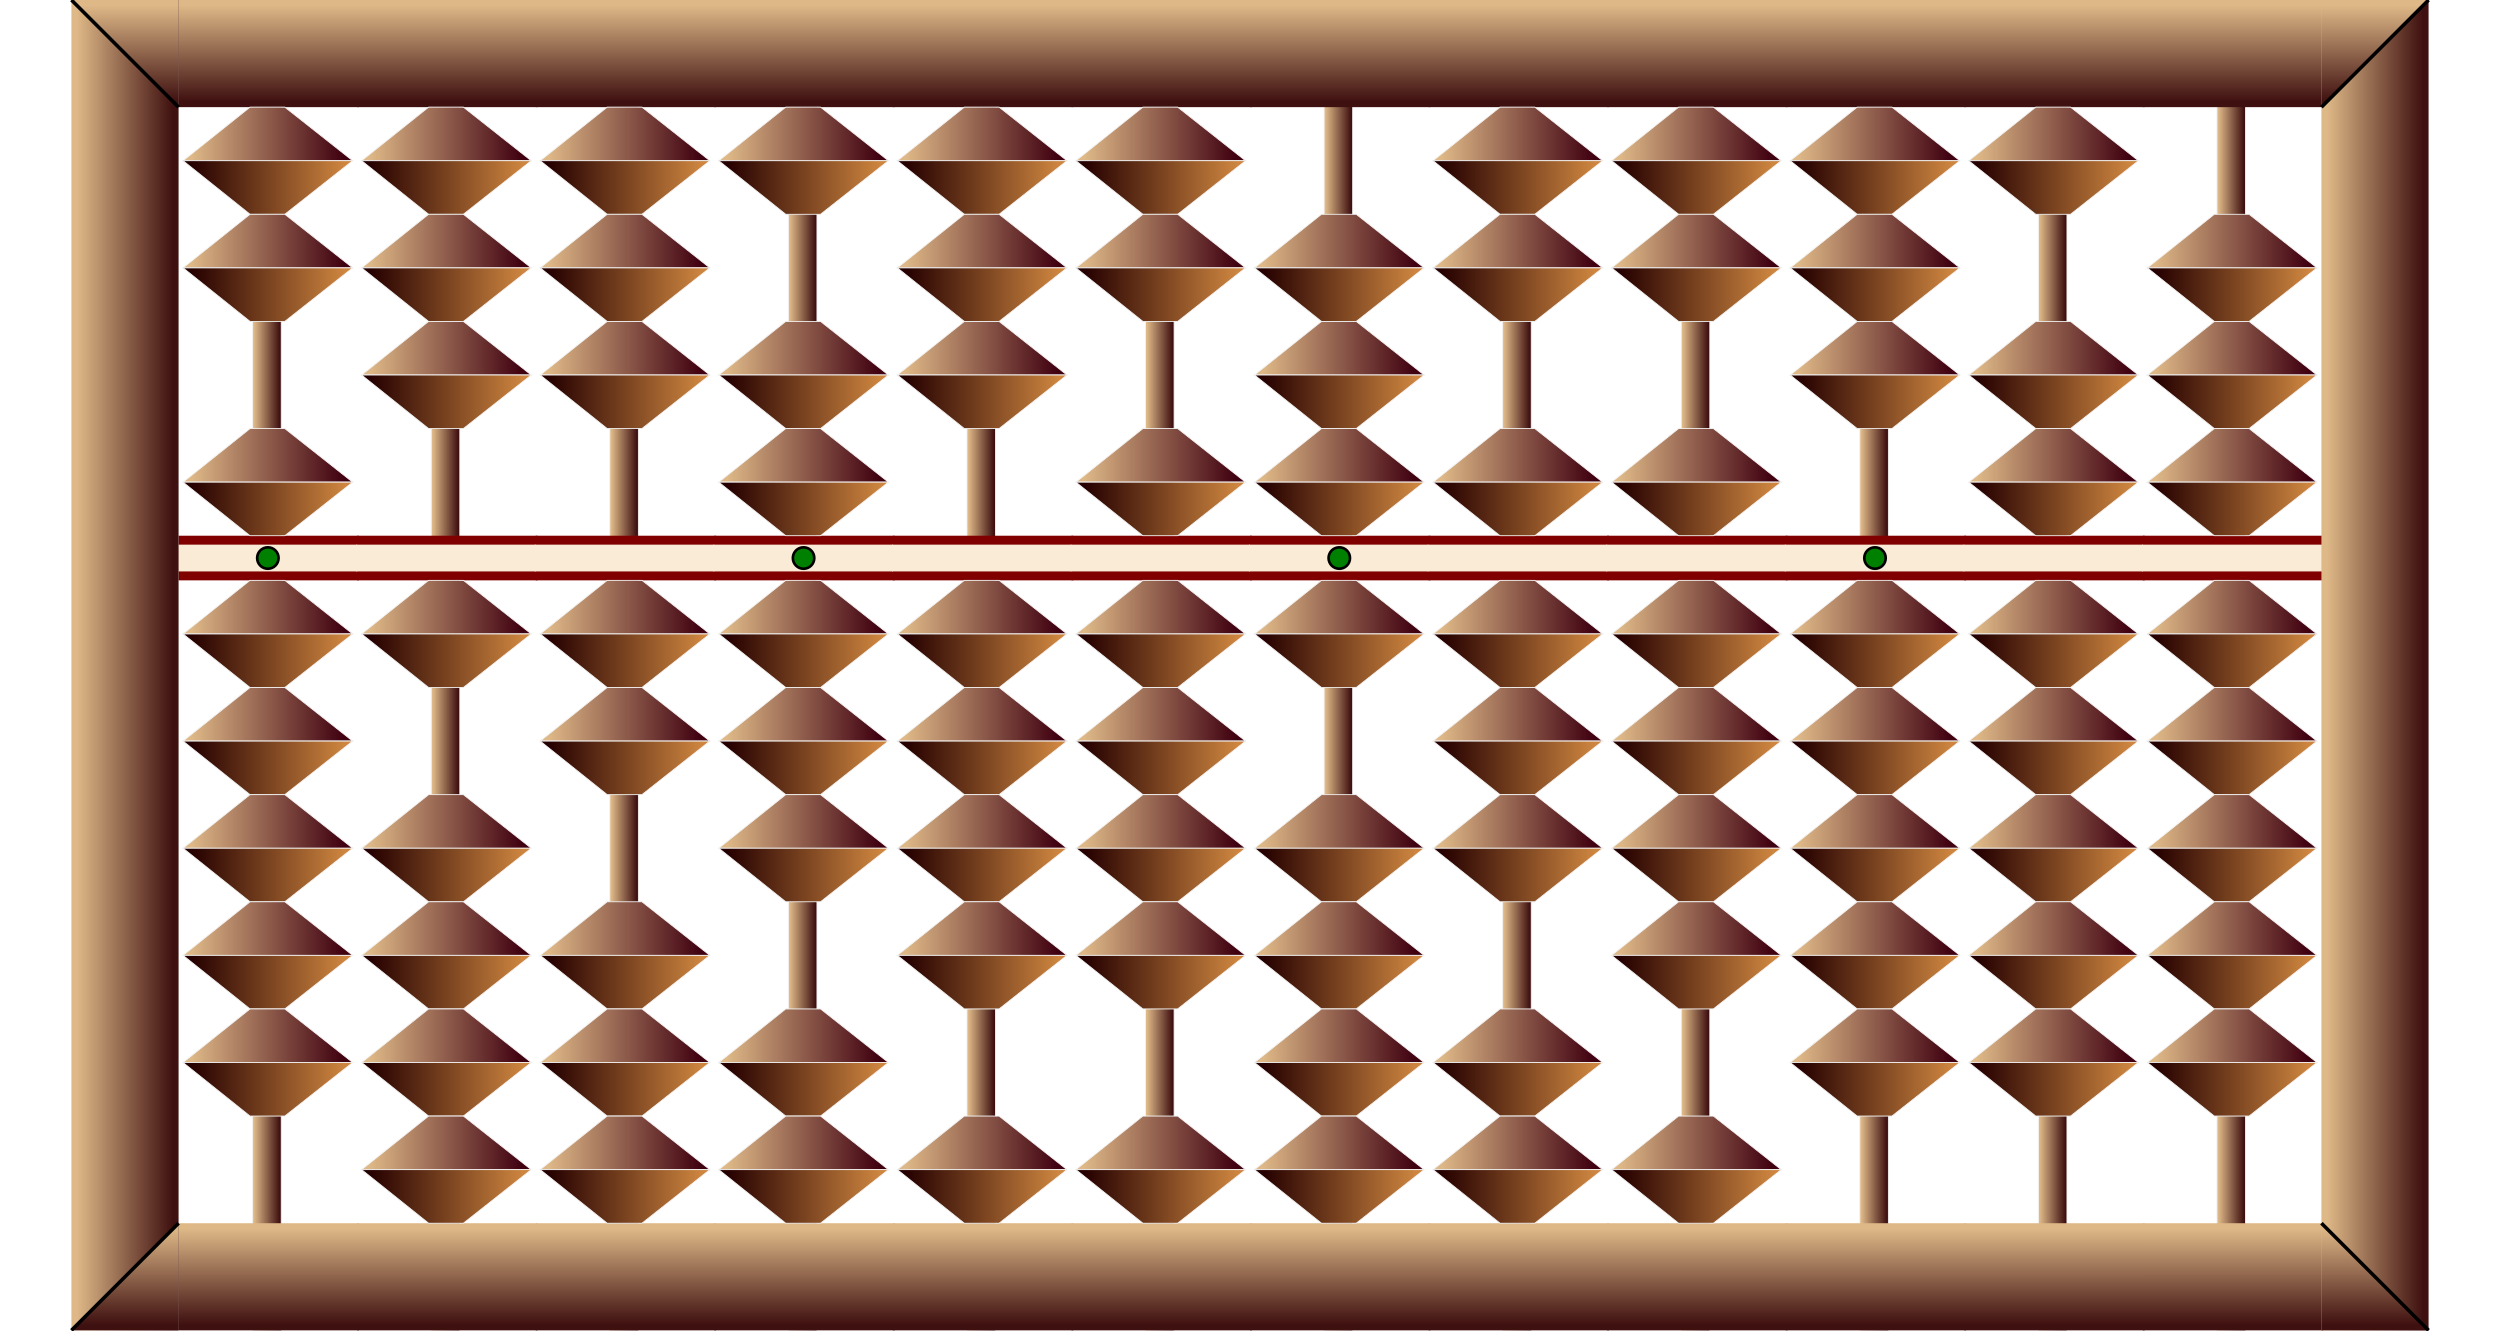
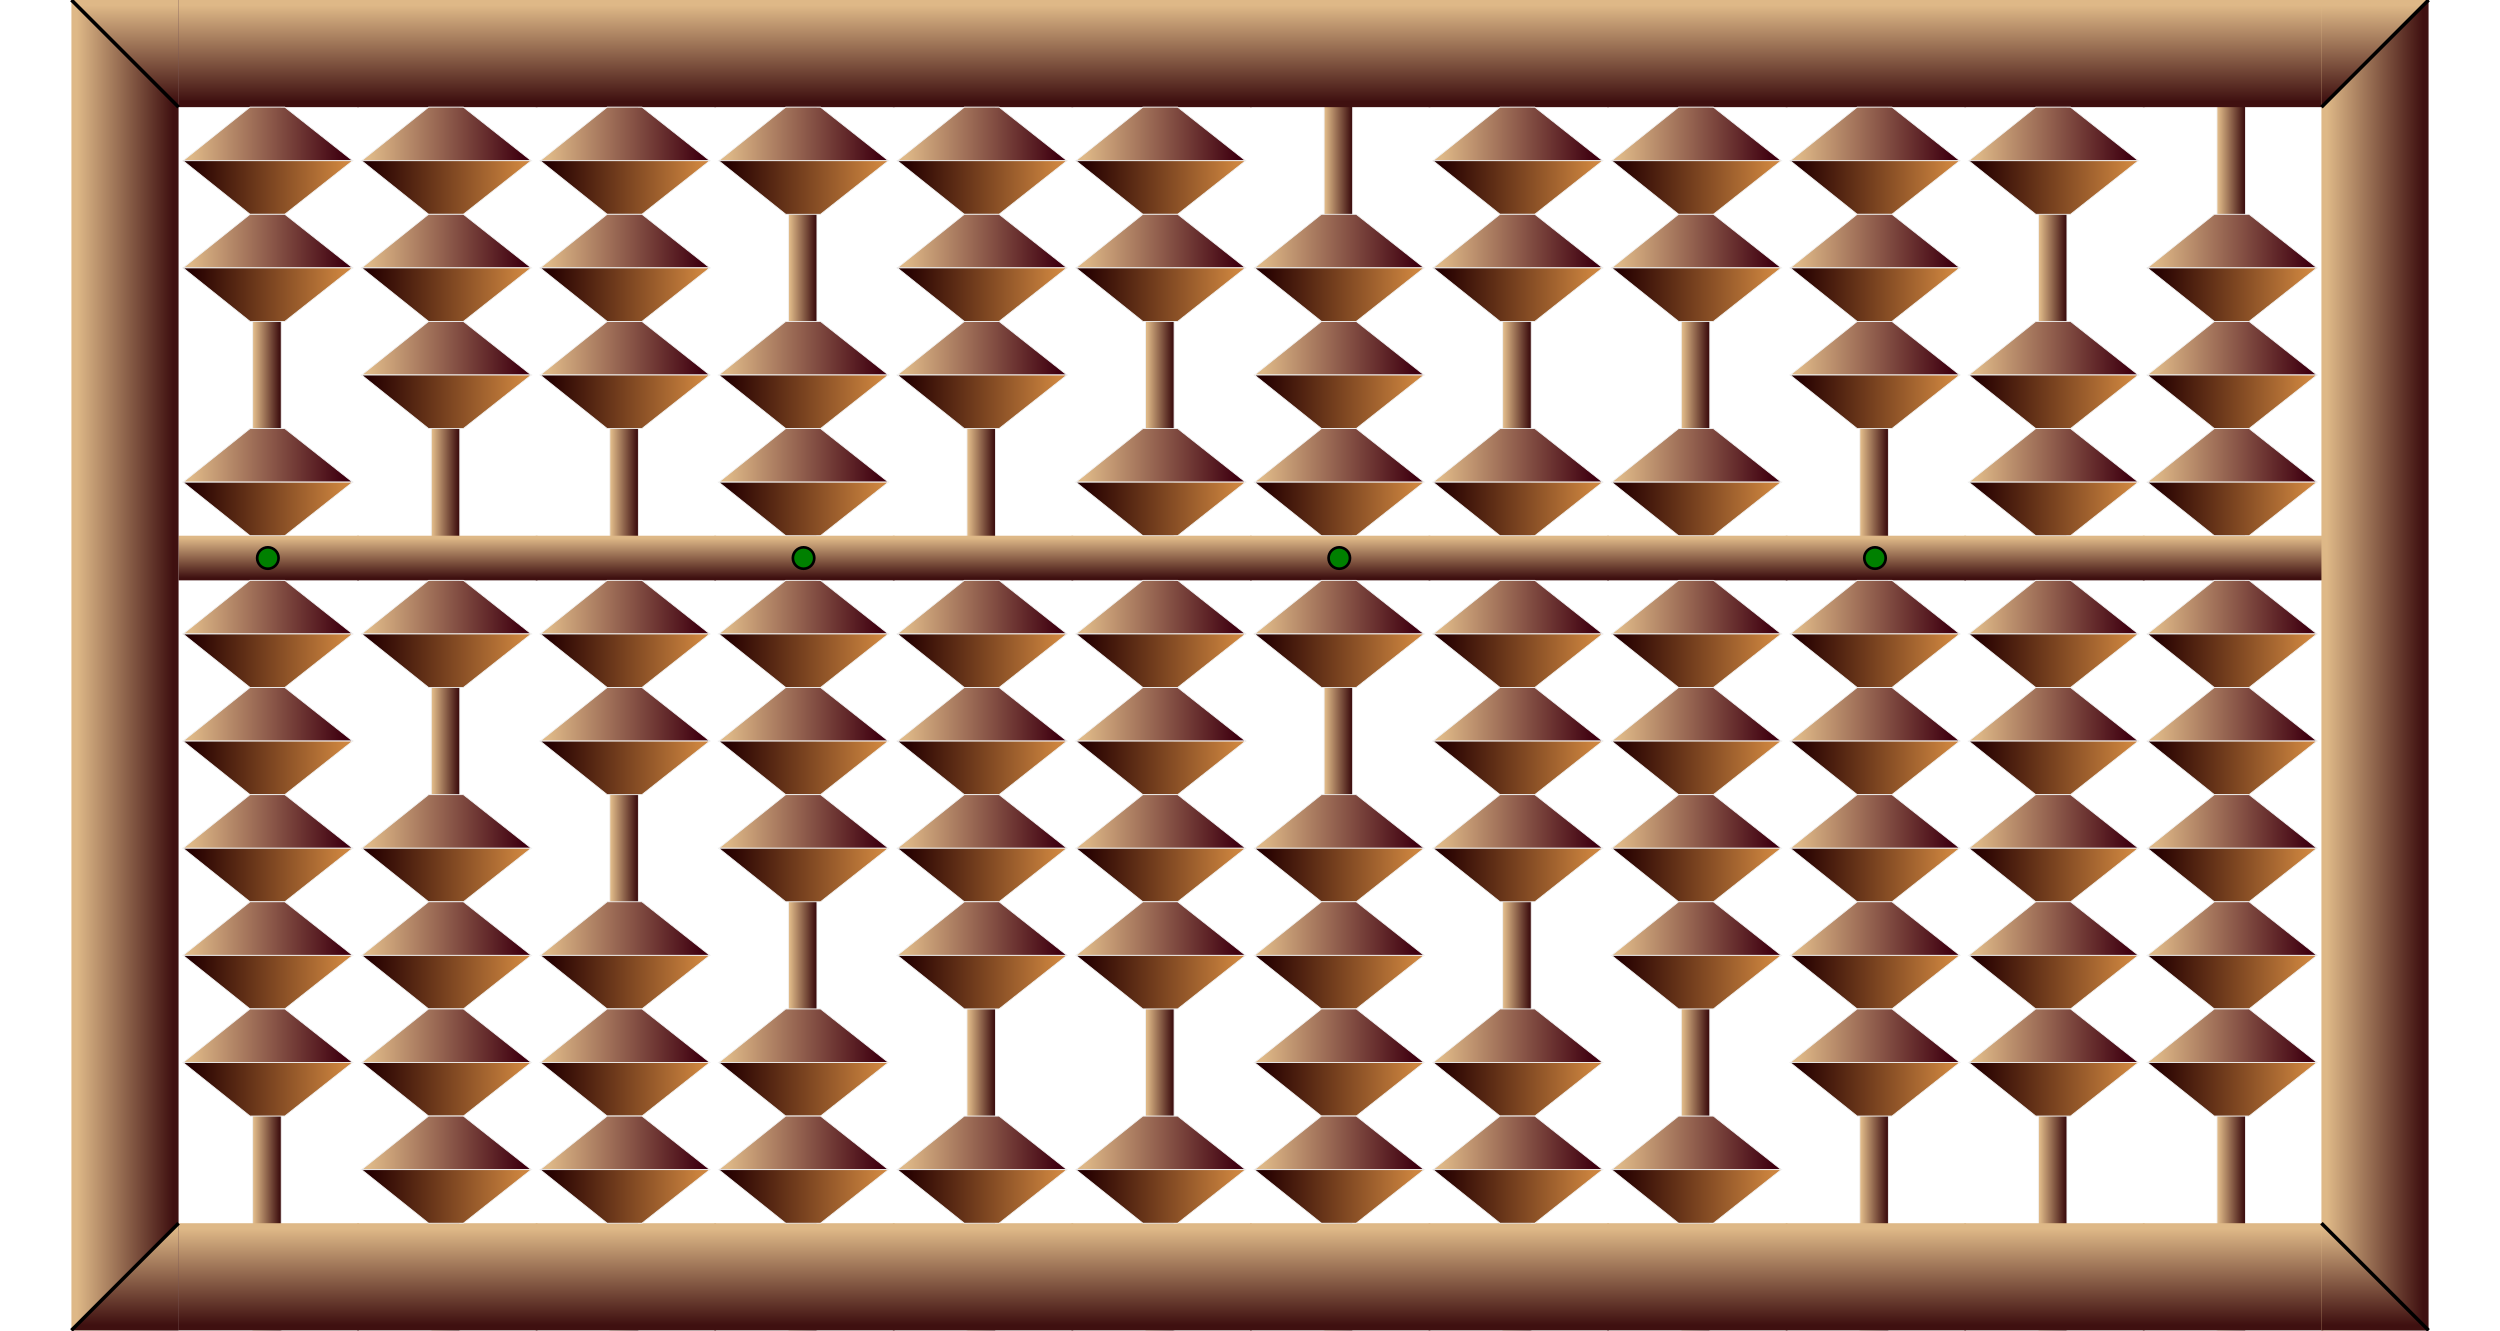
<svg xmlns="http://www.w3.org/2000/svg" x="0px" y="0px" width="700.0px" height="372.5px" viewBox="0 0 2800 1490">
  <style>
.names {;
font: bold 80px mono;
fill: Gold;
}
</style>
  <defs>
    <radialGradient id="grad1" cx="50%" cy="50%" r="50%" fx="30%" fy="40%">
      <stop offset="0%" stop-color="antiquewhite" />
      <stop offset="80%" stop-color="Darkgreen" />
    </radialGradient>
    <linearGradient id="rodgrad">
      <stop offset="5%" stop-color="BurlyWood" />
      <stop offset="95%" stop-color="#3f1010" />
    </linearGradient>
    <linearGradient id="framegrad">
      <stop offset="5%" stop-color="BurlyWood" />
      <stop offset="95%" stop-color="#3f1010" />
    </linearGradient>
    <linearGradient id="framegrad2" gradientTransform="rotate(90)">
      <stop offset="5%" stop-color="BurlyWood" />
      <stop offset="95%" stop-color="#3f1010" />
    </linearGradient>
    <linearGradient id="jap1">
      <stop offset="5%" stop-color="BurlyWood" />
      <stop offset="95%" stop-color="#3f0010" />
    </linearGradient>
    <linearGradient id="jap2">
      <stop offset="5%" stop-color="#250000" />
      <stop offset="95%" stop-color="Peru" />
    </linearGradient>
    <g id="bead">
      <polygon fill="url(#jap1)" stroke="#F2F2F2" points="80,0 5,60 195,60 119,0" />
      <polygon fill="url(#jap2)" stroke="#F2F2F2" points="119,120 195,60 5,60 80,120" />
    </g>
    <g id="bead2">
      <ellipse cx="100" cy="60" rx="90" ry="59.5" fill="url(#grad1)" stroke="#F2F2F2" />
    </g>
    <g id="frame">
      <rect y="0" fill="url(#framegrad2)" width="202" height="120" />
    </g>
    <g id="bar">
-       <rect x="0" y="0" width="202" height="50" fill="Maroon" />
+       <rect x="0" y="0" width="202" height="50" fill="Black" />
      <rect x="-1" y="10" fill="AntiqueWhite" width="202" height="30" />
    </g>
    <g id="bardot">
      <use href="#bar" />
+       <circle cx="100" cy="25" r="12" stroke="black" stroke-width="3" fill="green" />
+     </g>
+     <g id="barc">
+       <rect x="0" y="0" width="202" height="50" fill="url(#framegrad2)" />
+     </g>
+     <g id="barcdot">
+       <use href="#barc" />
      <circle cx="100" cy="25" r="12" stroke="black" stroke-width="3" fill="green" />
    </g>
  </defs>
  <rect x="283" y="0.5" fill="url(#rodgrad)" stroke="#F2F2F2" width="32" height="1490" />
  <use href="#frame" x="200" y="0" />
  <use href="#frame" x="200" y="1370" />
-   <use href="#bardot" x="200" y="600" />
+   <use href="#barcdot" x="200" y="600" />
  <use href="#bead" x="200" y="120" />
  <use href="#bead" x="200" y="240" />
  <use href="#bead" x="200" y="480" />
  <use href="#bead" x="200" y="650" />
  <use href="#bead" x="200" y="770" />
  <use href="#bead" x="200" y="890" />
  <use href="#bead" x="200" y="1010" />
  <use href="#bead" x="200" y="1130" />
  <rect x="483" y="0.5" fill="url(#rodgrad)" stroke="#F2F2F2" width="32" height="1490" />
  <use href="#frame" x="400" y="0" />
  <use href="#frame" x="400" y="1370" />
-   <use href="#bar" x="400" y="600" />
+   <use href="#barc" x="400" y="600" />
  <use href="#bead" x="400" y="120" />
  <use href="#bead" x="400" y="240" />
  <use href="#bead" x="400" y="360" />
  <use href="#bead" x="400" y="650" />
  <use href="#bead" x="400" y="890" />
  <use href="#bead" x="400" y="1010" />
  <use href="#bead" x="400" y="1130" />
  <use href="#bead" x="400" y="1250" />
  <rect x="683" y="0.5" fill="url(#rodgrad)" stroke="#F2F2F2" width="32" height="1490" />
  <use href="#frame" x="600" y="0" />
  <use href="#frame" x="600" y="1370" />
-   <use href="#bar" x="600" y="600" />
+   <use href="#barc" x="600" y="600" />
  <use href="#bead" x="600" y="120" />
  <use href="#bead" x="600" y="240" />
  <use href="#bead" x="600" y="360" />
  <use href="#bead" x="600" y="650" />
  <use href="#bead" x="600" y="770" />
  <use href="#bead" x="600" y="1010" />
  <use href="#bead" x="600" y="1130" />
  <use href="#bead" x="600" y="1250" />
  <rect x="883" y="0.5" fill="url(#rodgrad)" stroke="#F2F2F2" width="32" height="1490" />
  <use href="#frame" x="800" y="0" />
  <use href="#frame" x="800" y="1370" />
-   <use href="#bardot" x="800" y="600" />
+   <use href="#barcdot" x="800" y="600" />
  <use href="#bead" x="800" y="120" />
  <use href="#bead" x="800" y="360" />
  <use href="#bead" x="800" y="480" />
  <use href="#bead" x="800" y="650" />
  <use href="#bead" x="800" y="770" />
  <use href="#bead" x="800" y="890" />
  <use href="#bead" x="800" y="1130" />
  <use href="#bead" x="800" y="1250" />
  <rect x="1083" y="0.5" fill="url(#rodgrad)" stroke="#F2F2F2" width="32" height="1490" />
  <use href="#frame" x="1000" y="0" />
  <use href="#frame" x="1000" y="1370" />
-   <use href="#bar" x="1000" y="600" />
+   <use href="#barc" x="1000" y="600" />
  <use href="#bead" x="1000" y="120" />
  <use href="#bead" x="1000" y="240" />
  <use href="#bead" x="1000" y="360" />
  <use href="#bead" x="1000" y="650" />
  <use href="#bead" x="1000" y="770" />
  <use href="#bead" x="1000" y="890" />
  <use href="#bead" x="1000" y="1010" />
  <use href="#bead" x="1000" y="1250" />
  <rect x="1283" y="0.5" fill="url(#rodgrad)" stroke="#F2F2F2" width="32" height="1490" />
  <use href="#frame" x="1200" y="0" />
  <use href="#frame" x="1200" y="1370" />
-   <use href="#bar" x="1200" y="600" />
+   <use href="#barc" x="1200" y="600" />
  <use href="#bead" x="1200" y="120" />
  <use href="#bead" x="1200" y="240" />
  <use href="#bead" x="1200" y="480" />
  <use href="#bead" x="1200" y="650" />
  <use href="#bead" x="1200" y="770" />
  <use href="#bead" x="1200" y="890" />
  <use href="#bead" x="1200" y="1010" />
  <use href="#bead" x="1200" y="1250" />
  <rect x="1483" y="0.5" fill="url(#rodgrad)" stroke="#F2F2F2" width="32" height="1490" />
  <use href="#frame" x="1400" y="0" />
  <use href="#frame" x="1400" y="1370" />
-   <use href="#bardot" x="1400" y="600" />
+   <use href="#barcdot" x="1400" y="600" />
  <use href="#bead" x="1400" y="240" />
  <use href="#bead" x="1400" y="360" />
  <use href="#bead" x="1400" y="480" />
  <use href="#bead" x="1400" y="650" />
  <use href="#bead" x="1400" y="890" />
  <use href="#bead" x="1400" y="1010" />
  <use href="#bead" x="1400" y="1130" />
  <use href="#bead" x="1400" y="1250" />
  <rect x="1683" y="0.5" fill="url(#rodgrad)" stroke="#F2F2F2" width="32" height="1490" />
  <use href="#frame" x="1600" y="0" />
  <use href="#frame" x="1600" y="1370" />
-   <use href="#bar" x="1600" y="600" />
+   <use href="#barc" x="1600" y="600" />
  <use href="#bead" x="1600" y="120" />
  <use href="#bead" x="1600" y="240" />
  <use href="#bead" x="1600" y="480" />
  <use href="#bead" x="1600" y="650" />
  <use href="#bead" x="1600" y="770" />
  <use href="#bead" x="1600" y="890" />
  <use href="#bead" x="1600" y="1130" />
  <use href="#bead" x="1600" y="1250" />
  <rect x="1883" y="0.5" fill="url(#rodgrad)" stroke="#F2F2F2" width="32" height="1490" />
  <use href="#frame" x="1800" y="0" />
  <use href="#frame" x="1800" y="1370" />
-   <use href="#bar" x="1800" y="600" />
+   <use href="#barc" x="1800" y="600" />
  <use href="#bead" x="1800" y="120" />
  <use href="#bead" x="1800" y="240" />
  <use href="#bead" x="1800" y="480" />
  <use href="#bead" x="1800" y="650" />
  <use href="#bead" x="1800" y="770" />
  <use href="#bead" x="1800" y="890" />
  <use href="#bead" x="1800" y="1010" />
  <use href="#bead" x="1800" y="1250" />
  <rect x="2083" y="0.5" fill="url(#rodgrad)" stroke="#F2F2F2" width="32" height="1490" />
  <use href="#frame" x="2000" y="0" />
  <use href="#frame" x="2000" y="1370" />
-   <use href="#bardot" x="2000" y="600" />
+   <use href="#barcdot" x="2000" y="600" />
  <use href="#bead" x="2000" y="120" />
  <use href="#bead" x="2000" y="240" />
  <use href="#bead" x="2000" y="360" />
  <use href="#bead" x="2000" y="650" />
  <use href="#bead" x="2000" y="770" />
  <use href="#bead" x="2000" y="890" />
  <use href="#bead" x="2000" y="1010" />
  <use href="#bead" x="2000" y="1130" />
  <rect x="2283" y="0.5" fill="url(#rodgrad)" stroke="#F2F2F2" width="32" height="1490" />
  <use href="#frame" x="2200" y="0" />
  <use href="#frame" x="2200" y="1370" />
-   <use href="#bar" x="2200" y="600" />
+   <use href="#barc" x="2200" y="600" />
  <use href="#bead" x="2200" y="120" />
  <use href="#bead" x="2200" y="360" />
  <use href="#bead" x="2200" y="480" />
  <use href="#bead" x="2200" y="650" />
  <use href="#bead" x="2200" y="770" />
  <use href="#bead" x="2200" y="890" />
  <use href="#bead" x="2200" y="1010" />
  <use href="#bead" x="2200" y="1130" />
  <rect x="2483" y="0.5" fill="url(#rodgrad)" stroke="#F2F2F2" width="32" height="1490" />
  <use href="#frame" x="2400" y="0" />
  <use href="#frame" x="2400" y="1370" />
-   <use href="#bar" x="2400" y="600" />
+   <use href="#barc" x="2400" y="600" />
  <use href="#bead" x="2400" y="240" />
  <use href="#bead" x="2400" y="360" />
  <use href="#bead" x="2400" y="480" />
  <use href="#bead" x="2400" y="650" />
  <use href="#bead" x="2400" y="770" />
  <use href="#bead" x="2400" y="890" />
  <use href="#bead" x="2400" y="1010" />
  <use href="#bead" x="2400" y="1130" />
  <rect x="80" y="0" fill="url(#framegrad)" width="120" height="1490" />
  <polygon fill="url(#framegrad2)" points="80,0 200,120 200,0" />
  <line x1="80" y1="0" x2="200" y2="120" stroke="black" stroke-width="4" />
  <polygon fill="url(#framegrad2)" points="80,1490      200,1370 200,1490" />
  <line x1="80" y1="1490" x2="200" y2="1370" stroke="black" stroke-width="4" />
  <rect x="2600" y="0" fill="url(#framegrad)" width="120" height="1490" />
  <polygon fill="url(#framegrad2)" points="2600,120      2720,0 2600,0" />
  <line x1="2600" y1="120" x2="2720" y2="0" stroke="black" stroke-width="4" />
  <polygon fill="url(#framegrad2)" points="2600,     1370 2720,1490 2600,1490" />
  <line x1="2600" y1="1370" x2="2720" y2="1490" stroke="black" stroke-width="4" />
</svg>
